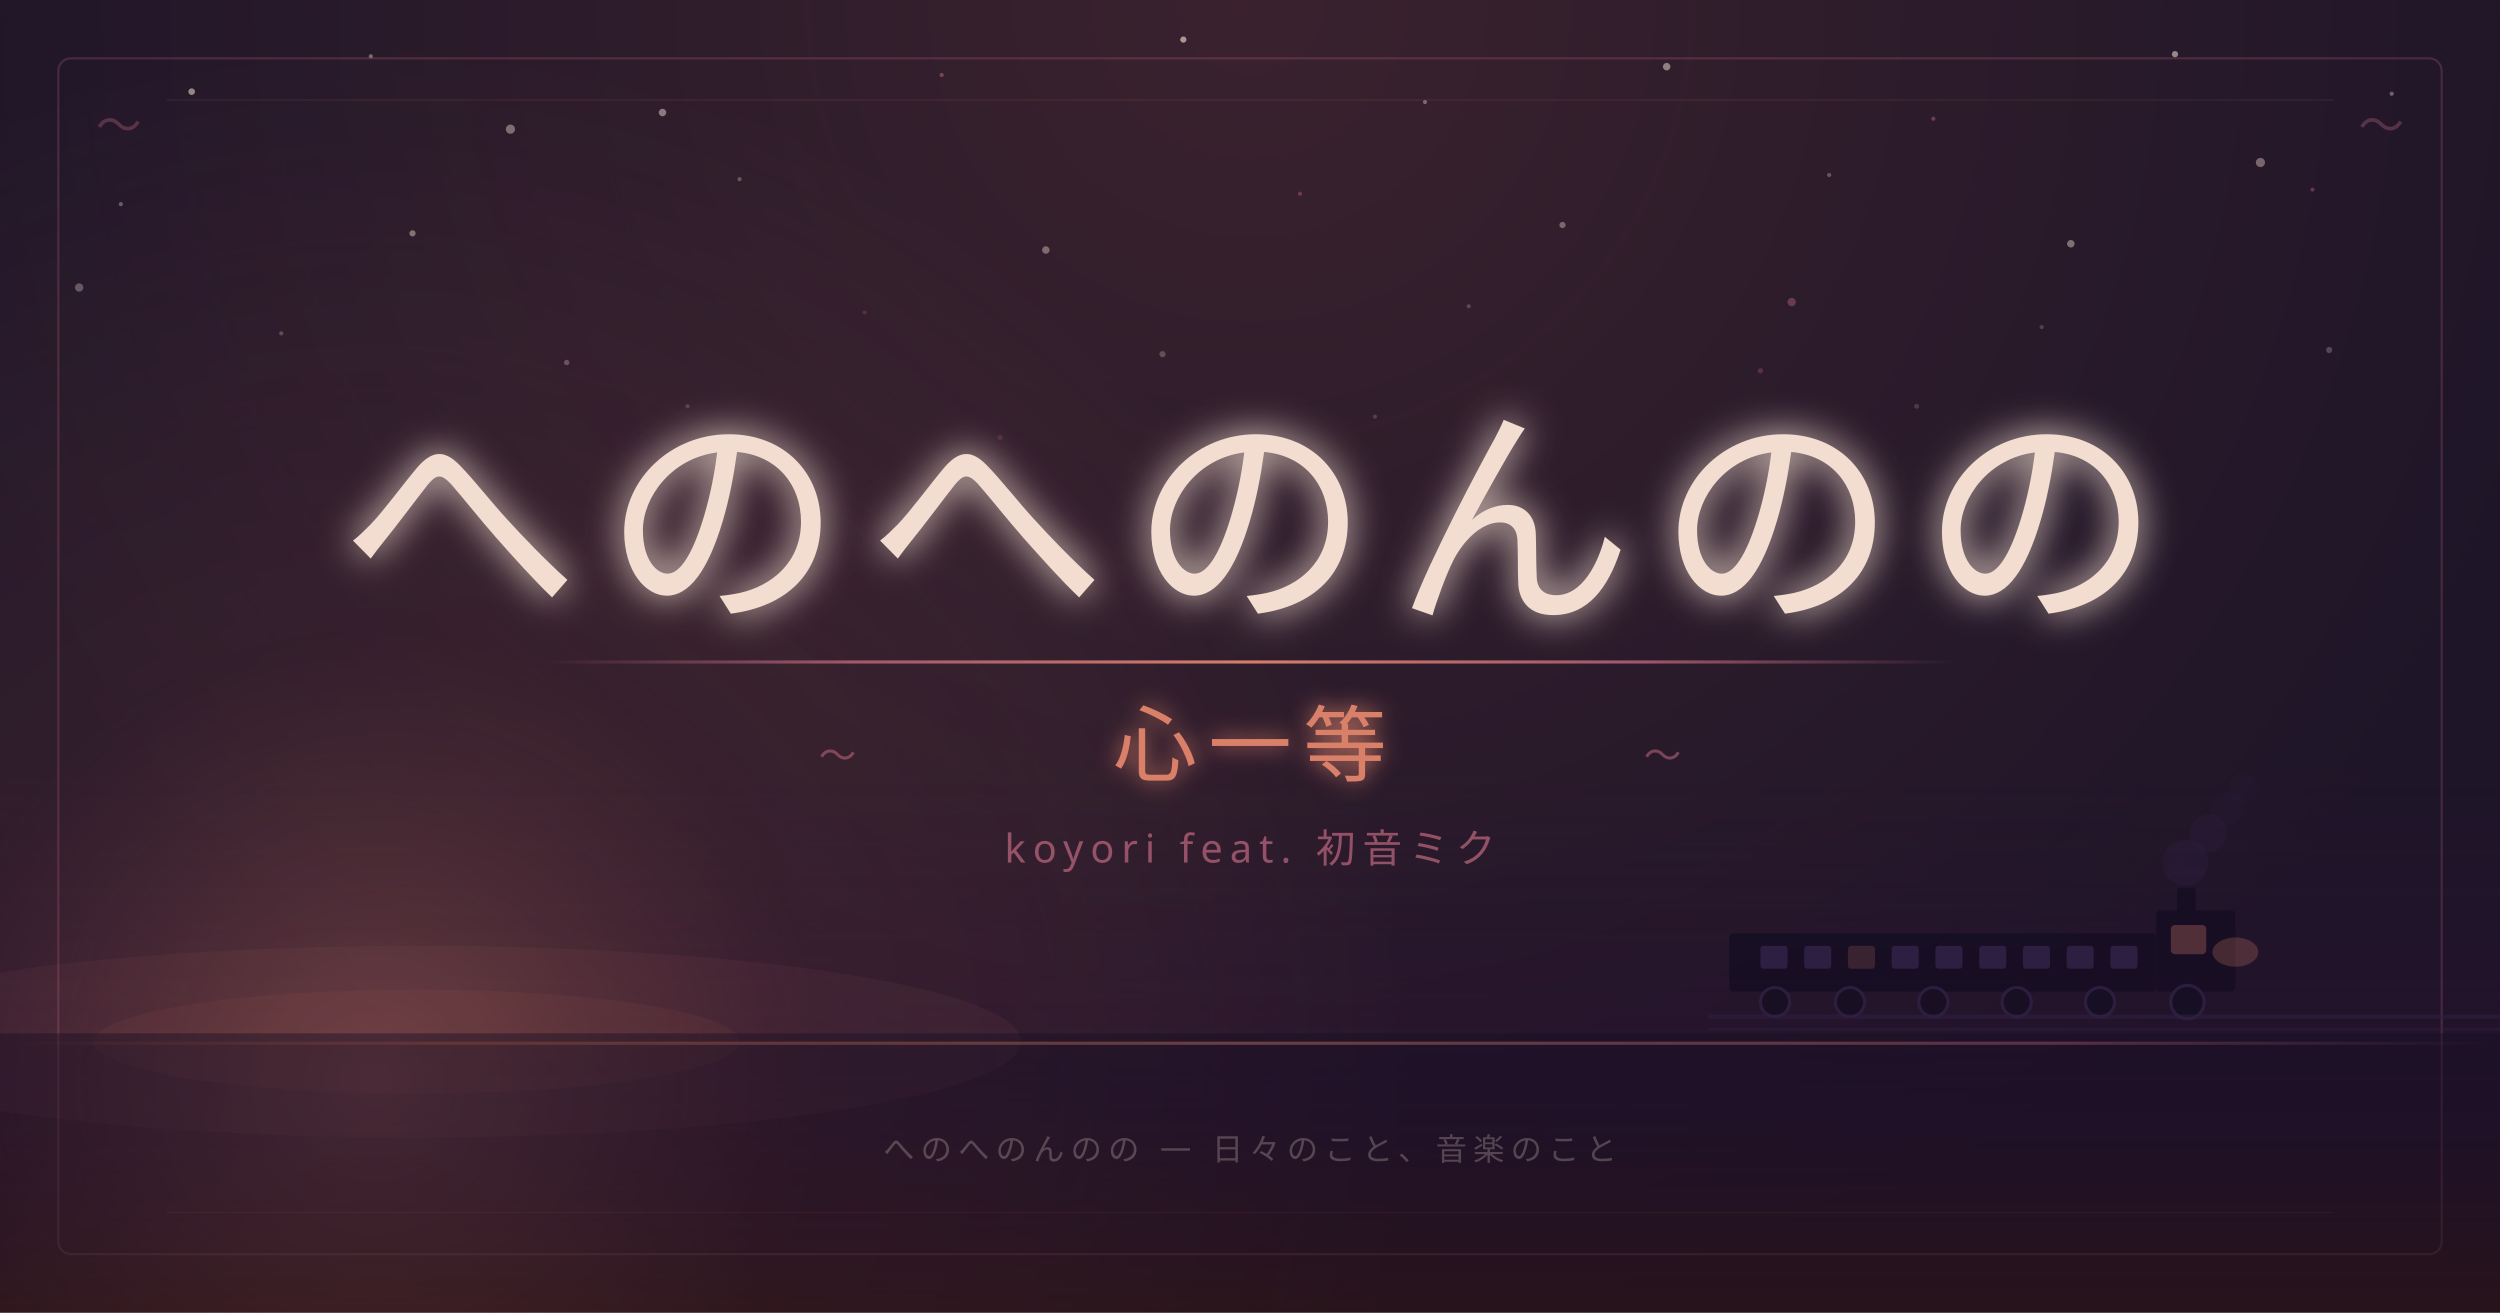
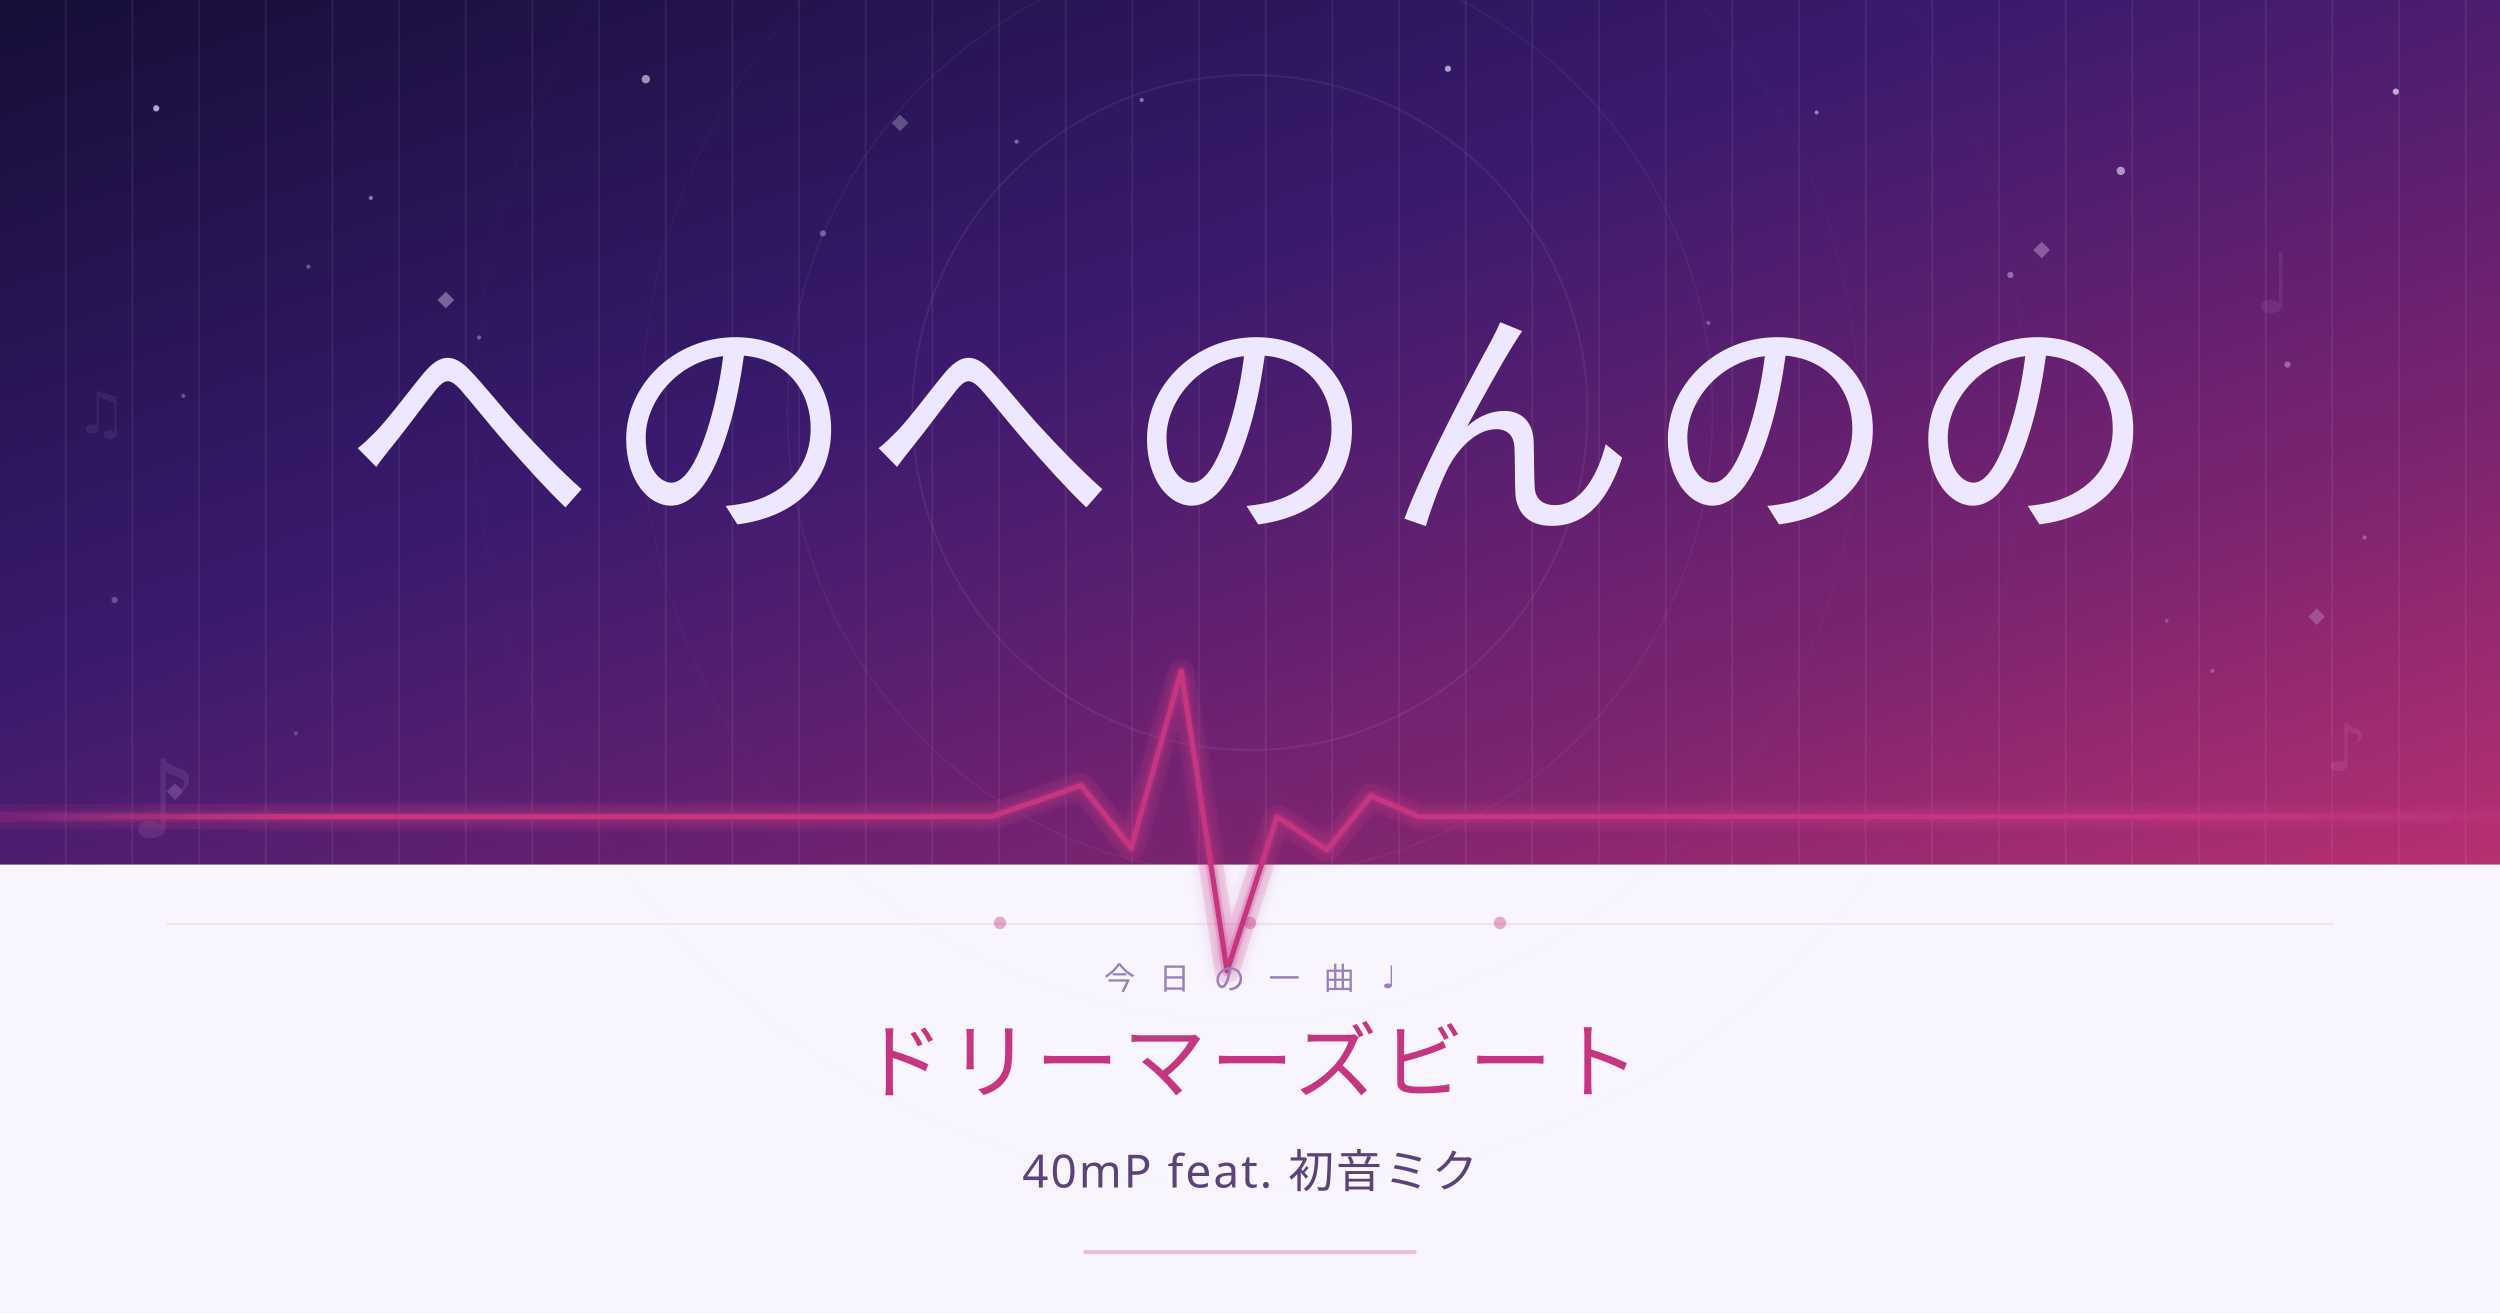
<svg xmlns="http://www.w3.org/2000/svg" width="1200" height="630" viewBox="0 0 1200 630">
  <defs>
-     <radialGradient id="gTopWarm" cx="600" cy="0" r="660" gradientUnits="userSpaceOnUse">
-       <stop offset="0%" stop-color="#c4604a" stop-opacity="0.17" />
-       <stop offset="100%" stop-color="#c4604a" stop-opacity="0" />
-     </radialGradient>
-     <linearGradient id="gDusk" x1="0" y1="370" x2="0" y2="630" gradientUnits="userSpaceOnUse">
-       <stop offset="0%" stop-color="#2a1030" stop-opacity="0" />
-       <stop offset="58%" stop-color="#2a1030" stop-opacity="0.42" />
-       <stop offset="100%" stop-color="#3a1810" stop-opacity="0.80" />
+     <linearGradient id="panelGrad" x1="0%" y1="0%" x2="100%" y2="100%">
+       <stop offset="0%" stop-color="#160E38" />
+       <stop offset="40%" stop-color="#3A1A6E" />
+       <stop offset="75%" stop-color="#7D2470" />
+       <stop offset="100%" stop-color="#B83070" />
    </linearGradient>
-     <radialGradient id="gSunset" cx="180" cy="518" r="500" gradientUnits="userSpaceOnUse">
-       <stop offset="0%" stop-color="#e8896e" stop-opacity="0.33" />
-       <stop offset="42%" stop-color="#c4604a" stop-opacity="0.11" />
-       <stop offset="100%" stop-color="#e8896e" stop-opacity="0" />
-     </radialGradient>
-     <linearGradient id="gHorizLine" x1="0" y1="0" x2="1200" y2="0" gradientUnits="userSpaceOnUse">
-       <stop offset="0%" stop-color="#c4604a" stop-opacity="0" />
-       <stop offset="18%" stop-color="#c4604a" stop-opacity="0.88" />
-       <stop offset="50%" stop-color="#e8896e" stop-opacity="1" />
-       <stop offset="82%" stop-color="#d4738a" stop-opacity="0.88" />
-       <stop offset="100%" stop-color="#d4738a" stop-opacity="0" />
+     <pattern id="vLines" x="0" y="0" width="32" height="32" patternUnits="userSpaceOnUse">
+       <rect x="31" y="0" width="1" height="32" fill="white" fill-opacity="0.06" />
+     </pattern>
+     <linearGradient id="beatGrad" gradientUnits="userSpaceOnUse" x1="0" y1="0" x2="1200" y2="0">
+       <stop offset="0%" stop-color="#C53680" stop-opacity="0" />
+       <stop offset="12%" stop-color="#C53680" stop-opacity="1" />
+       <stop offset="88%" stop-color="#C53680" stop-opacity="1" />
+       <stop offset="100%" stop-color="#C53680" stop-opacity="0" />
    </linearGradient>
-     <linearGradient id="gUnderline" x1="260" y1="0" x2="940" y2="0" gradientUnits="userSpaceOnUse">
-       <stop offset="0%" stop-color="#d4738a" stop-opacity="0" />
-       <stop offset="22%" stop-color="#d4738a" stop-opacity="0.68" />
-       <stop offset="50%" stop-color="#e8896e" stop-opacity="0.90" />
-       <stop offset="78%" stop-color="#d4738a" stop-opacity="0.68" />
-       <stop offset="100%" stop-color="#d4738a" stop-opacity="0" />
-     </linearGradient>
-     <filter id="fTitleGlow" x="-12%" y="-30%" width="124%" height="160%">
-       <feGaussianBlur in="SourceGraphic" stdDeviation="9" result="blur" />
-       <feMerge>
-         <feMergeNode in="blur" />
-         <feMergeNode in="SourceGraphic" />
-       </feMerge>
-     </filter>
-     <filter id="fSubGlow" x="-20%" y="-45%" width="140%" height="190%">
-       <feGaussianBlur in="SourceGraphic" stdDeviation="5" result="blur" />
+     <filter id="glow" x="-5%" y="-60%" width="110%" height="220%">
+       <feGaussianBlur stdDeviation="4" result="blur" />
      <feMerge>
        <feMergeNode in="blur" />
        <feMergeNode in="SourceGraphic" />
      </feMerge>
    </filter>
  </defs>
-   <rect width="1200" height="630" fill="#1e1528" />
-   <rect width="1200" height="630" fill="url(#gTopWarm)" />
-   <rect width="1200" height="630" fill="url(#gDusk)" />
-   <rect width="1200" height="630" fill="url(#gSunset)" />
-   <circle cx="92" cy="44" r="1.6" fill="#f2ddd0" opacity="0.55" />
-   <circle cx="178" cy="27" r="1.0" fill="#f2ddd0" opacity="0.40" />
-   <circle cx="245" cy="62" r="2.2" fill="#f2ddd0" opacity="0.42" />
-   <circle cx="318" cy="54" r="1.8" fill="#f2ddd0" opacity="0.48" />
-   <circle cx="452" cy="36" r="1.0" fill="#d4738a" opacity="0.44" />
-   <circle cx="568" cy="19" r="1.5" fill="#f2ddd0" opacity="0.62" />
-   <circle cx="684" cy="49" r="1.0" fill="#f2ddd0" opacity="0.38" />
-   <circle cx="800" cy="32" r="1.8" fill="#f2ddd0" opacity="0.50" />
-   <circle cx="928" cy="57" r="1.0" fill="#d4738a" opacity="0.40" />
-   <circle cx="1044" cy="26" r="1.5" fill="#f2ddd0" opacity="0.56" />
-   <circle cx="1085" cy="78" r="2.2" fill="#f2ddd0" opacity="0.40" />
-   <circle cx="1148" cy="45" r="1.0" fill="#f2ddd0" opacity="0.38" />
-   <circle cx="58" cy="98" r="1.0" fill="#f2ddd0" opacity="0.34" />
-   <circle cx="198" cy="112" r="1.5" fill="#f2ddd0" opacity="0.44" />
-   <circle cx="355" cy="86" r="1.0" fill="#f2ddd0" opacity="0.30" />
-   <circle cx="502" cy="120" r="1.8" fill="#f2ddd0" opacity="0.40" />
-   <circle cx="624" cy="93" r="1.0" fill="#d4738a" opacity="0.34" />
-   <circle cx="750" cy="108" r="1.5" fill="#f2ddd0" opacity="0.38" />
-   <circle cx="38" cy="138" r="2.0" fill="#f2ddd0" opacity="0.32" />
-   <circle cx="878" cy="84" r="1.0" fill="#f2ddd0" opacity="0.30" />
-   <circle cx="994" cy="117" r="1.8" fill="#f2ddd0" opacity="0.44" />
-   <circle cx="1110" cy="91" r="1.0" fill="#d4738a" opacity="0.34" />
-   <circle cx="135" cy="160" r="1.0" fill="#f2ddd0" opacity="0.25" />
-   <circle cx="272" cy="174" r="1.3" fill="#f2ddd0" opacity="0.28" />
-   <circle cx="415" cy="150" r="1.0" fill="#d4738a" opacity="0.22" />
-   <circle cx="558" cy="170" r="1.5" fill="#f2ddd0" opacity="0.26" />
-   <circle cx="705" cy="147" r="1.0" fill="#f2ddd0" opacity="0.22" />
-   <circle cx="845" cy="178" r="1.3" fill="#d4738a" opacity="0.25" />
-   <circle cx="860" cy="145" r="2.0" fill="#d4738a" opacity="0.36" />
-   <circle cx="980" cy="157" r="1.0" fill="#f2ddd0" opacity="0.20" />
-   <circle cx="1118" cy="168" r="1.5" fill="#f2ddd0" opacity="0.24" />
-   <circle cx="330" cy="195" r="1.0" fill="#f2ddd0" opacity="0.18" />
-   <circle cx="480" cy="210" r="1.3" fill="#d4738a" opacity="0.16" />
-   <circle cx="660" cy="200" r="1.0" fill="#f2ddd0" opacity="0.18" />
-   <circle cx="920" cy="195" r="1.2" fill="#f2ddd0" opacity="0.17" />
-   <rect x="28" y="28" width="1144" height="574" rx="6" fill="none" stroke="#d4738a" stroke-width="1" stroke-opacity="0.22" />
-   <line x1="80" y1="48" x2="1120" y2="48" stroke="#e8896e" stroke-width="0.5" stroke-opacity="0.13" />
-   <line x1="80" y1="582" x2="1120" y2="582" stroke="#e8896e" stroke-width="0.5" stroke-opacity="0.13" />
-   <text x="46" y="68" font-family="serif" font-size="22" fill="#d4738a" opacity="0.30">〜</text>
-   <text x="1154" y="68" font-family="serif" font-size="22" fill="#d4738a" opacity="0.30" text-anchor="end">〜</text>
-   <text x="600" y="291" font-family="serif" font-size="115" font-weight="normal" letter-spacing="0.1em" text-anchor="middle" fill="#f2ddd0" filter="url(#fTitleGlow)">へのへのんのの</text>
-   <rect x="260" y="317" width="680" height="1.5" fill="url(#gUnderline)" />
-   <text x="402" y="369" font-family="serif" font-size="18" fill="#d4738a" opacity="0.48" text-anchor="middle">〜</text>
-   <text x="600" y="372" font-family="serif" font-size="40" letter-spacing="0.14em" text-anchor="middle" fill="#e8896e" filter="url(#fSubGlow)" opacity="0.92">心一等</text>
-   <text x="798" y="369" font-family="serif" font-size="18" fill="#d4738a" opacity="0.48" text-anchor="middle">〜</text>
-   <text x="600" y="414" font-family="sans-serif" font-size="19" letter-spacing="0.18em" text-anchor="middle" fill="#d4738a" opacity="0.62">koyori feat. 初音ミク</text>
-   <rect x="830" y="448" width="205" height="28" rx="2" fill="#160e22" opacity="0.88" />
-   <rect x="1035" y="437" width="38" height="39" rx="2" fill="#160e22" opacity="0.88" />
-   <rect x="1045" y="426" width="9" height="14" rx="1" fill="#160e22" opacity="0.88" />
-   <rect x="845" y="454" width="13" height="11" rx="1.5" fill="#2e1f42" opacity="0.95" />
-   <rect x="866" y="454" width="13" height="11" rx="1.5" fill="#2e1f42" opacity="0.95" />
-   <rect x="887" y="454" width="13" height="11" rx="1.5" fill="#e8896e" opacity="0.17" />
-   <rect x="908" y="454" width="13" height="11" rx="1.5" fill="#2e1f42" opacity="0.95" />
-   <rect x="929" y="454" width="13" height="11" rx="1.5" fill="#2e1f42" opacity="0.95" />
-   <rect x="950" y="454" width="13" height="11" rx="1.5" fill="#2e1f42" opacity="0.95" />
-   <rect x="971" y="454" width="13" height="11" rx="1.5" fill="#2e1f42" opacity="0.95" />
-   <rect x="992" y="454" width="13" height="11" rx="1.5" fill="#2e1f42" opacity="0.95" />
-   <rect x="1013" y="454" width="13" height="11" rx="1.5" fill="#2e1f42" opacity="0.95" />
-   <rect x="1042" y="444" width="17" height="14" rx="2" fill="#e8896e" opacity="0.27" />
-   <ellipse cx="1073" cy="457" rx="11" ry="7" fill="#e8896e" opacity="0.22" />
-   <circle cx="852" cy="481" r="7" fill="#160e22" stroke="#2e1f42" stroke-width="1.5" opacity="0.90" />
-   <circle cx="888" cy="481" r="7" fill="#160e22" stroke="#2e1f42" stroke-width="1.5" opacity="0.90" />
-   <circle cx="928" cy="481" r="7" fill="#160e22" stroke="#2e1f42" stroke-width="1.5" opacity="0.90" />
-   <circle cx="968" cy="481" r="7" fill="#160e22" stroke="#2e1f42" stroke-width="1.5" opacity="0.90" />
-   <circle cx="1008" cy="481" r="7" fill="#160e22" stroke="#2e1f42" stroke-width="1.5" opacity="0.90" />
-   <circle cx="1050" cy="481" r="8" fill="#160e22" stroke="#2e1f42" stroke-width="1.5" opacity="0.90" />
-   <line x1="820" y1="488" x2="1200" y2="488" stroke="#2e1f42" stroke-width="2" opacity="0.55" />
-   <line x1="820" y1="494" x2="1200" y2="494" stroke="#2e1f42" stroke-width="1.5" opacity="0.35" />
-   <circle cx="1049" cy="414" r="11" fill="#2e1f42" opacity="0.36" />
-   <circle cx="1060" cy="400" r="9" fill="#2e1f42" opacity="0.25" />
-   <circle cx="1069" cy="388" r="8" fill="#2e1f42" opacity="0.17" />
-   <circle cx="1077" cy="378" r="7" fill="#2e1f42" opacity="0.12" />
-   <rect x="0" y="500" width="1200" height="1.5" fill="url(#gHorizLine)" opacity="0.68" />
-   <ellipse cx="200" cy="500" rx="290" ry="46" fill="#e8896e" opacity="0.053" />
-   <ellipse cx="200" cy="500" rx="155" ry="25" fill="#c4604a" opacity="0.082" />
-   <rect x="0" y="496" width="1200" height="134" fill="#160e22" opacity="0.44" />
-   <text x="600" y="557" font-family="sans-serif" font-size="15" letter-spacing="0.20em" text-anchor="middle" fill="#f2ddd0" opacity="0.25">へのへのんのの — 日々のこと、音楽のこと</text>
+   <rect width="1200" height="630" fill="#F8F5FF" />
+   <rect x="0" y="0" width="1200" height="415" fill="url(#panelGrad)" />
+   <rect x="0" y="0" width="1200" height="415" fill="url(#vLines)" />
+   <circle cx="600" cy="198" r="162" fill="none" stroke="#EDE8FF" stroke-width="1" opacity="0.07" />
+   <circle cx="600" cy="198" r="222" fill="none" stroke="#EDE8FF" stroke-width="0.8" opacity="0.05" />
+   <circle cx="600" cy="198" r="292" fill="none" stroke="#EDE8FF" stroke-width="0.6" opacity="0.03" />
+   <circle cx="600" cy="198" r="372" fill="none" stroke="#EDE8FF" stroke-width="0.5" opacity="0.02" />
+   <circle cx="75" cy="52" r="1.5" fill="#EDE8FF" opacity="0.70" />
+   <circle cx="178" cy="95" r="1.0" fill="#EDE8FF" opacity="0.50" />
+   <circle cx="310" cy="38" r="2.0" fill="#EDE8FF" opacity="0.60" />
+   <circle cx="488" cy="68" r="1.0" fill="#EDE8FF" opacity="0.40" />
+   <circle cx="695" cy="33" r="1.5" fill="#EDE8FF" opacity="0.65" />
+   <circle cx="872" cy="54" r="1.0" fill="#EDE8FF" opacity="0.50" />
+   <circle cx="1018" cy="82" r="2.0" fill="#EDE8FF" opacity="0.60" />
+   <circle cx="1150" cy="44" r="1.5" fill="#EDE8FF" opacity="0.70" />
+   <circle cx="88" cy="190" r="1.0" fill="#EDE8FF" opacity="0.30" />
+   <circle cx="1098" cy="175" r="1.5" fill="#EDE8FF" opacity="0.35" />
+   <circle cx="142" cy="352" r="1.0" fill="#EDE8FF" opacity="0.22" />
+   <circle cx="1062" cy="322" r="1.0" fill="#EDE8FF" opacity="0.25" />
+   <circle cx="55" cy="288" r="1.5" fill="#EDE8FF" opacity="0.28" />
+   <circle cx="1135" cy="258" r="1.0" fill="#EDE8FF" opacity="0.30" />
+   <circle cx="230" cy="162" r="1.0" fill="#EDE8FF" opacity="0.35" />
+   <circle cx="965" cy="132" r="1.5" fill="#EDE8FF" opacity="0.40" />
+   <circle cx="548" cy="48" r="1.0" fill="#EDE8FF" opacity="0.45" />
+   <circle cx="820" cy="155" r="1.0" fill="#EDE8FF" opacity="0.30" />
+   <circle cx="395" cy="112" r="1.5" fill="#EDE8FF" opacity="0.35" />
+   <circle cx="148" cy="128" r="1.0" fill="#EDE8FF" opacity="0.32" />
+   <circle cx="1040" cy="298" r="1.0" fill="#EDE8FF" opacity="0.20" />
+   <polygon points="214,140 218,144 214,148 210,144" fill="#EDE8FF" opacity="0.38" />
+   <polygon points="980,116 984,120 980,124 976,120" fill="#EDE8FF" opacity="0.32" />
+   <polygon points="84,376  88,380  84,384  80,380" fill="#EDE8FF" opacity="0.18" />
+   <polygon points="1112,292 1116,296 1112,300 1108,296" fill="#EDE8FF" opacity="0.22" />
+   <polygon points="432,55  436,59  432,63  428,59" fill="#EDE8FF" opacity="0.28" />
+   <text x="62" y="402" font-family="serif" font-size="52" fill="#EDE8FF" opacity="0.09">♪</text>
+   <text x="1082" y="150" font-family="serif" font-size="40" fill="#EDE8FF" opacity="0.08">♩</text>
+   <text x="36" y="208" font-family="serif" font-size="28" fill="#EDE8FF" opacity="0.07">♫</text>
+   <text x="1116" y="370" font-family="serif" font-size="32" fill="#EDE8FF" opacity="0.08">♪</text>
+   <text x="600" y="248" font-family="serif" font-size="120" text-anchor="middle" fill="#EDE8FF" letter-spacing="5">へのへのんのの</text>
+   <path d="M 0,392 L 476,392 L 519,377 L 543,407 L 567,322 L 589,466 L 613,392 L 637,408 L 658,382 L 681,392 L 1200,392" fill="none" stroke="#C53680" stroke-width="12" opacity="0.13" stroke-linejoin="round" />
+   <path d="M 0,392 L 476,392 L 519,377 L 543,407 L 567,322 L 589,466 L 613,392 L 637,408 L 658,382 L 681,392 L 1200,392" fill="none" stroke="#C53680" stroke-width="5" opacity="0.22" stroke-linejoin="round" />
+   <path d="M 0,392 L 476,392 L 519,377 L 543,407 L 567,322 L 589,466 L 613,392 L 637,408 L 658,382 L 681,392 L 1200,392" fill="none" stroke="url(#beatGrad)" stroke-width="2.5" stroke-linejoin="round" filter="url(#glow)" />
+   <rect x="80" y="443" width="1040" height="1" fill="#C53680" opacity="0.10" />
+   <circle cx="480" cy="443" r="3" fill="#C53680" opacity="0.40" />
+   <circle cx="600" cy="443" r="3" fill="#C53680" opacity="0.40" />
+   <circle cx="720" cy="443" r="3" fill="#C53680" opacity="0.40" />
+   <text x="600" y="475" font-family="sans-serif" font-size="15" text-anchor="middle" fill="#9980BB" letter-spacing="4">今 日 の 一 曲  ♩</text>
+   <text x="600" y="524" font-family="sans-serif" font-size="40" text-anchor="middle" fill="#C53680" letter-spacing="2">ドリーマーズビート</text>
+   <text x="600" y="570" font-family="sans-serif" font-size="22" text-anchor="middle" fill="#5B4278" letter-spacing="1">40mP feat. 初音ミク</text>
+   <rect x="520" y="600" width="160" height="2" fill="#C53680" opacity="0.28" rx="1" />
</svg>
